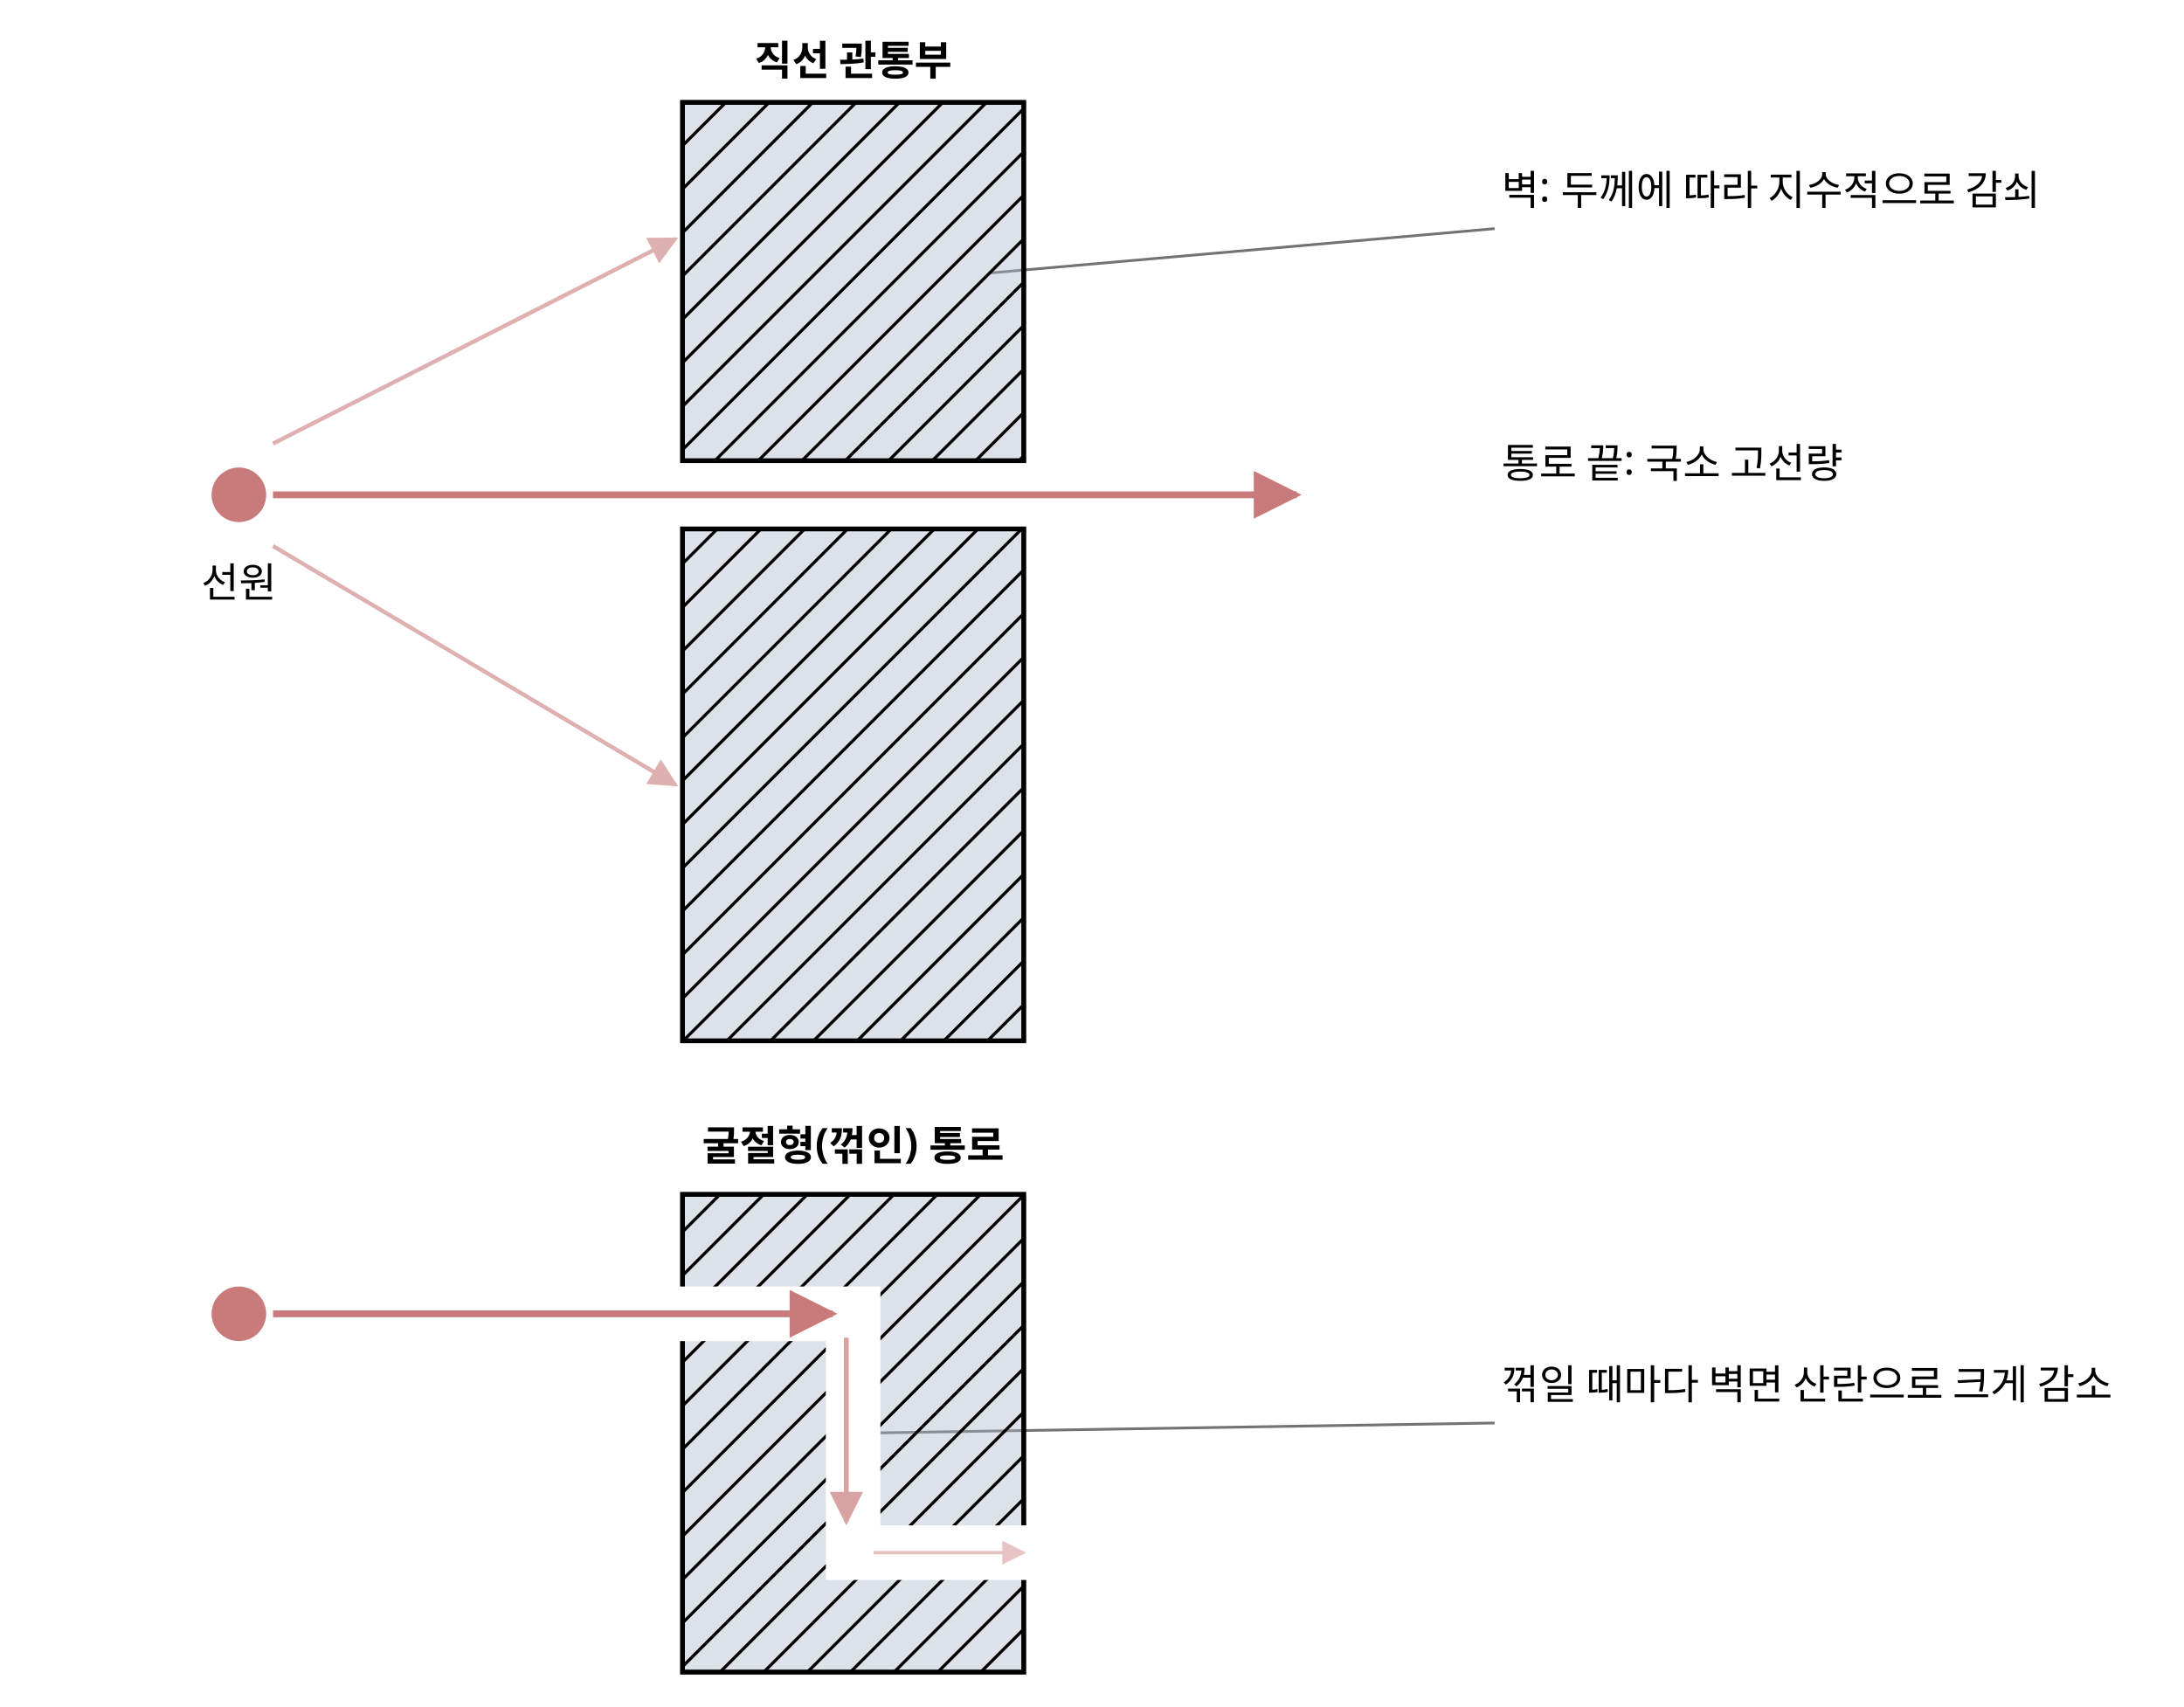
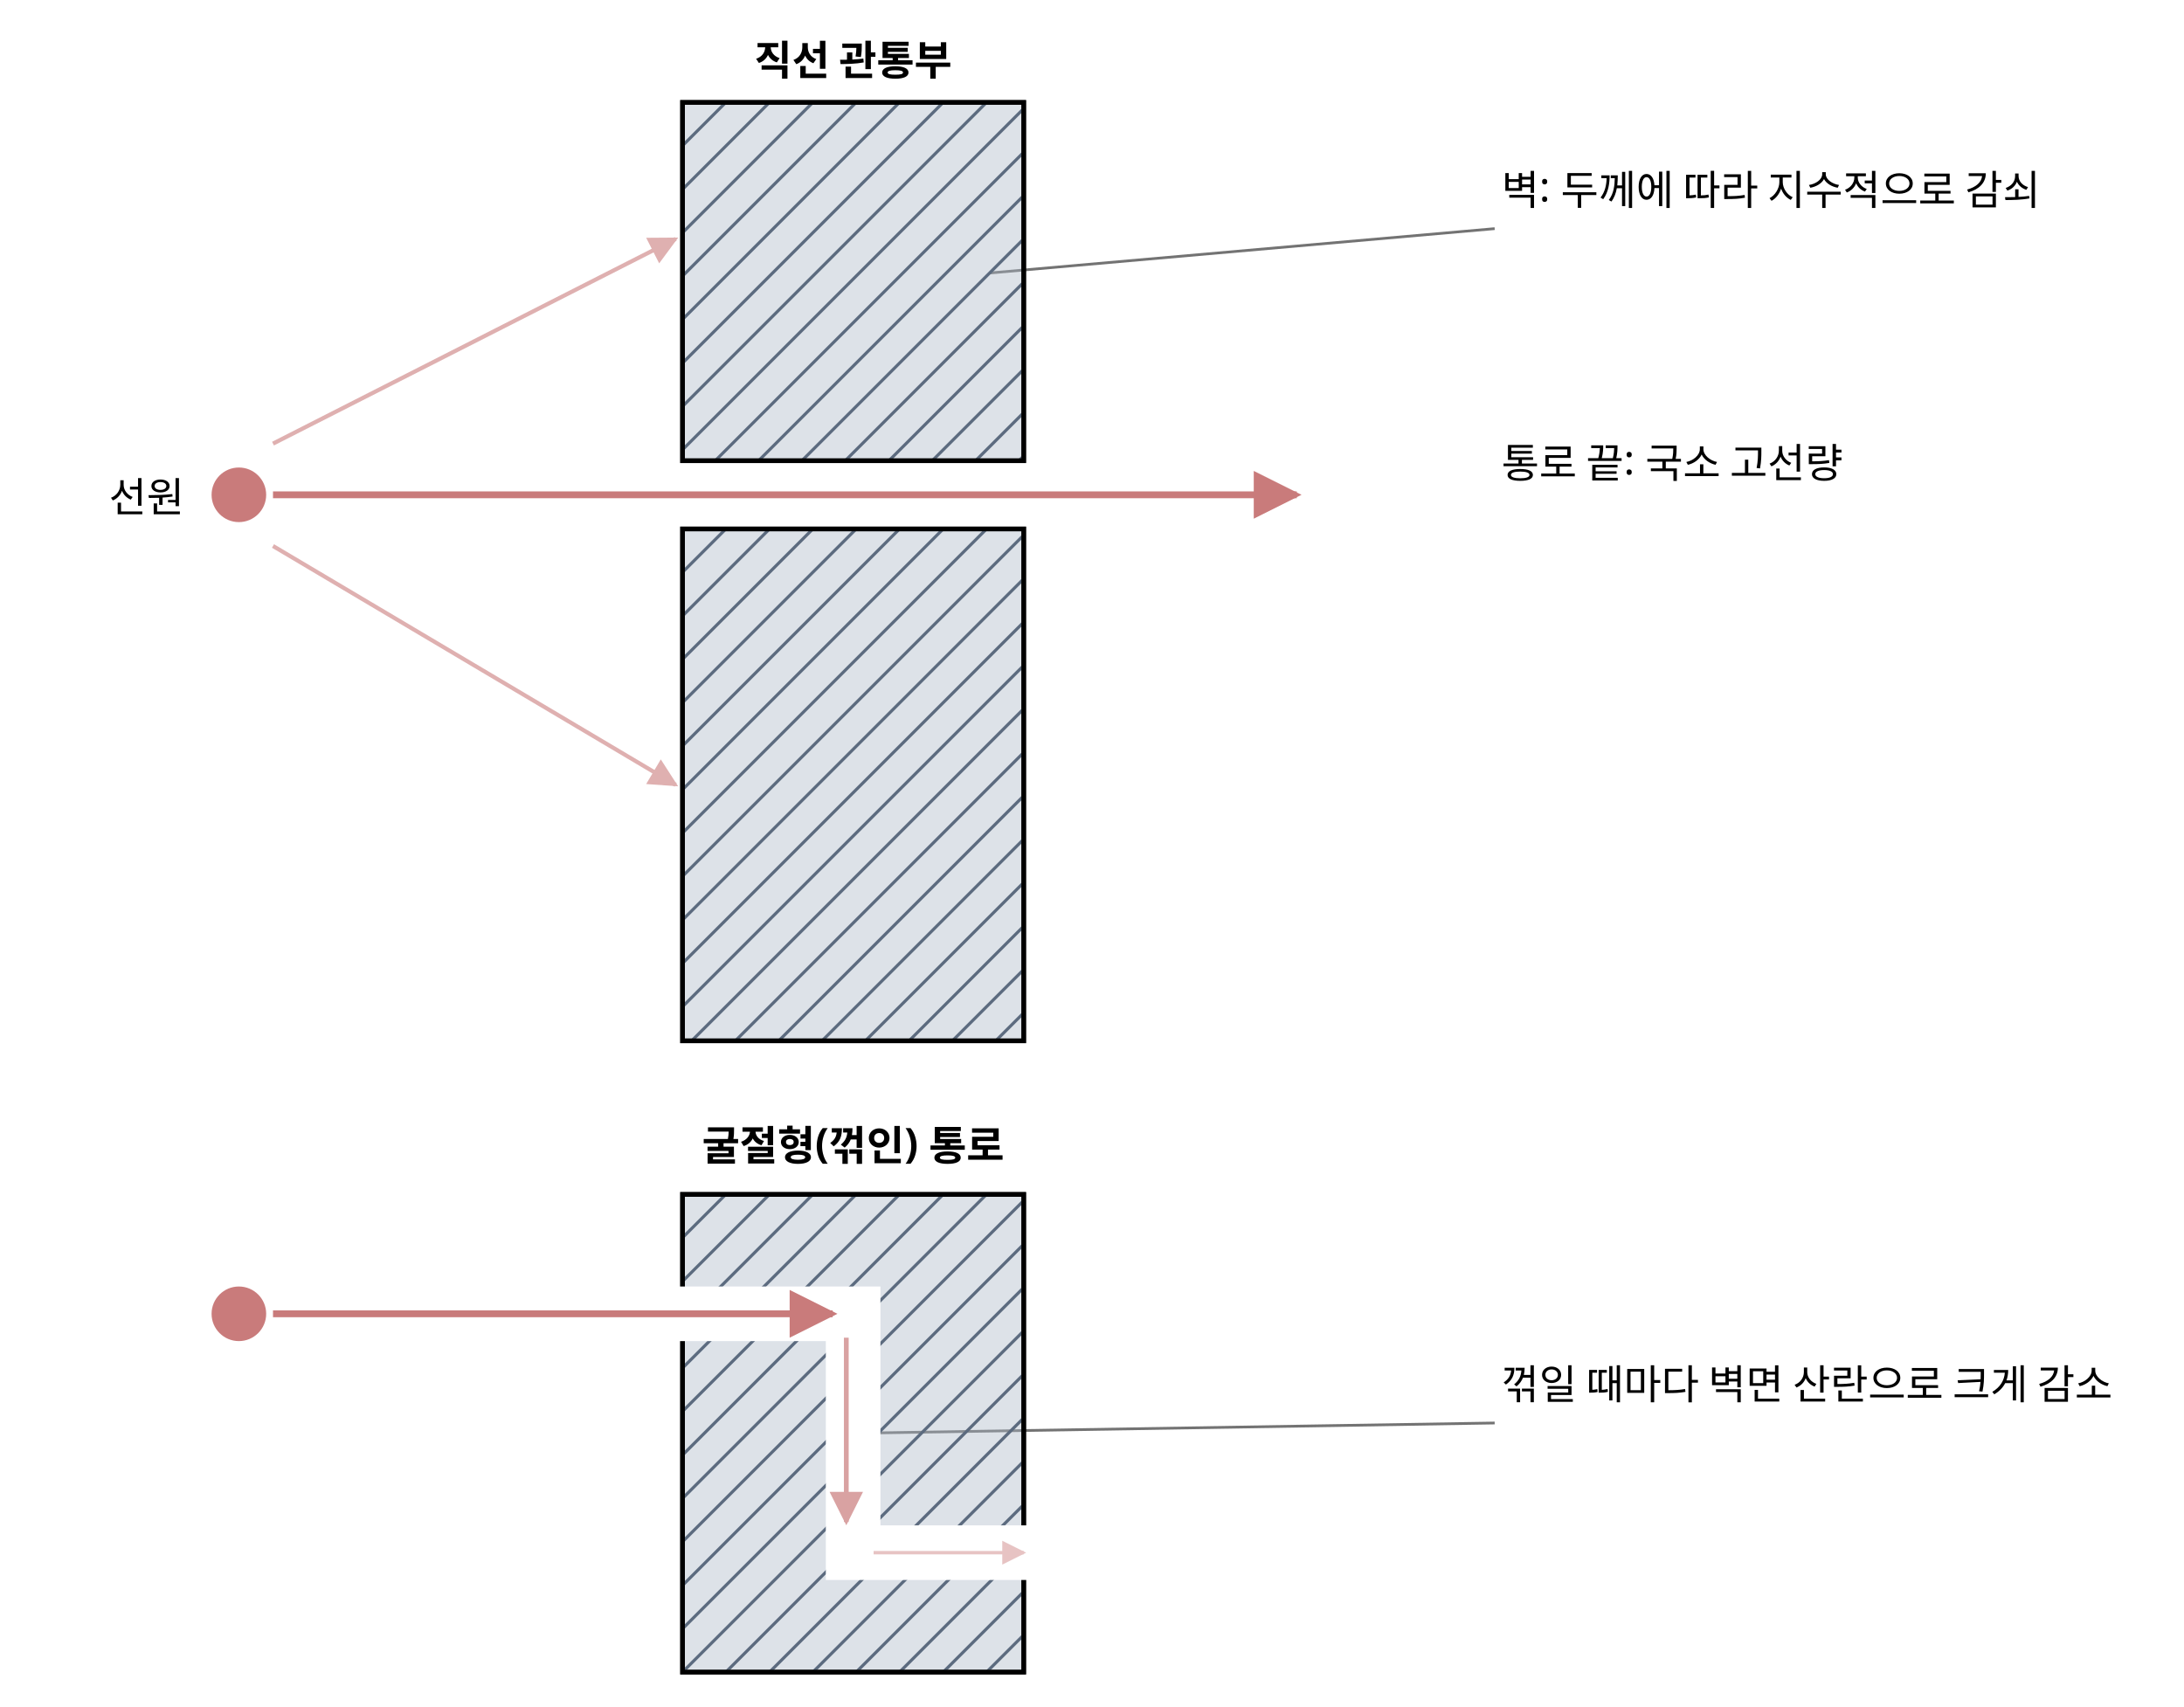
<svg xmlns="http://www.w3.org/2000/svg" class="si si-illus" viewBox="0 0 640 500" style="max-width:640px;color:var(--si-ink,var(--text,#1f2328))" role="img" aria-labelledby="radiation-streaming-path-t" font-family="'Pretendard','Noto Sans KR','Apple SD Gothic Neo',sans-serif" font-size="13" fill="currentColor">
  <defs>
    <marker id="radiation-streaming-path-ar" viewBox="0 0 10 10" refX="9" refY="5" markerWidth="7" markerHeight="7" orient="auto-start-reverse">
      <path d="M0,0L10,5L0,10z" style="fill:var(--si-rose-s,#c97b7b)" />
    </marker>
-     <clipPath id="radiation-streaming-path-clip0">
-       <polygon points="200,30 300,30 300,135 200,135" />
-     </clipPath>
-     <clipPath id="radiation-streaming-path-clip1">
-       <polygon points="200,155 300,155 300,305 200,305" />
-     </clipPath>
-     <clipPath id="radiation-streaming-path-clip2">
-       <polygon points="200,350 300,350 300,490 200,490" />
-     </clipPath>
  </defs>
  <line x1="250" y1="420" x2="438" y2="417" class="si-leader" style="stroke:currentColor" stroke-opacity="0.55" stroke-width="0.8" />
  <line x1="290" y1="80" x2="438" y2="67" class="si-leader" style="stroke:currentColor" stroke-opacity="0.55" stroke-width="0.8" />
  <rect x="200" y="30" width="100" height="105" style="stroke:currentColor;fill:var(--si-gray-s,#aab6c6)" stroke-width="1.2" fill-opacity="0.4" />
-   <path d="M134.7,82.5L250,-32.8M141.1,88.9L256.4,-26.4M147.5,95.2L262.7,-20M153.8,101.6L269.1,-13.7M160.2,108L275.5,-7.3M166.6,114.3L281.8,-0.9M172.9,120.7L288.2,5.4M179.3,127L294.5,11.8M185.7,133.4L300.9,18.2M192,139.8L307.3,24.5M198.4,146.1L313.6,30.9M204.7,152.5L320,37.2M211.1,158.9L326.4,43.6M217.5,165.2L332.7,50M223.8,171.6L339.1,56.3M230.2,178L345.5,62.7M236.6,184.3L351.8,69.1M242.9,190.7L358.2,75.4M249.3,197.1L364.6,81.8" clip-path="url(#radiation-streaming-path-clip0)" style="stroke:currentColor;fill:none" stroke-width="0.9" />
-   <polygon points="200,30 300,30 300,135 200,135" style="stroke:currentColor;fill:none" stroke-width="1.4" />
+   <path d="M200.0 42.7 L212.7 30.0 M200.0 55.5 L225.5 30.0 M200.0 68.2 L238.2 30.0 M200.0 80.9 L250.9 30.0 M200.0 93.6 L263.6 30.0 M200.0 106.4 L276.4 30.0 M200.0 119.1 L289.1 30.0 M200.0 131.8 L300.0 31.8 M209.6 135.0 L300.0 44.6 M222.3 135.0 L300.0 57.3 M235.0 135.0 L300.0 70.0 M247.7 135.0 L300.0 82.7 M260.5 135.0 L300.0 95.5 M273.2 135.0 L300.0 108.2 M285.9 135.0 L300.0 120.9 M298.6 135.0 L300.0 133.6" style="stroke:var(--si-general,#5c6b7f);fill:none" stroke-width="0.9" />
+   <rect x="200" y="30" width="100" height="105" style="stroke:currentColor;fill:none" stroke-width="1.4" />
  <rect x="200" y="155" width="100" height="150" style="stroke:currentColor;fill:var(--si-gray-s,#aab6c6)" stroke-width="1.2" fill-opacity="0.4" />
-   <path d="M109.8,230L250,89.8M116.2,236.4L256.4,96.2M122.5,242.7L262.7,102.5M128.9,249.1L269.1,108.9M135.3,255.5L275.5,115.3M141.6,261.8L281.8,121.6M148,268.2L288.2,128M154.3,274.5L294.5,134.3M160.7,280.9L300.9,140.7M167.1,287.3L307.3,147.1M173.4,293.6L313.6,153.4M179.8,300L320,159.8M186.2,306.4L326.4,166.2M192.5,312.7L332.7,172.5M198.9,319.1L339.1,178.9M205.3,325.5L345.5,185.3M211.6,331.8L351.8,191.6M218,338.2L358.2,198M224.3,344.6L364.6,204.3M230.7,350.9L370.9,210.7M237.1,357.3L377.3,217.1M243.4,363.6L383.6,223.4M249.8,370L390,229.8" clip-path="url(#radiation-streaming-path-clip1)" style="stroke:currentColor;fill:none" stroke-width="0.9" />
-   <polygon points="200,155 300,155 300,305 200,305" style="stroke:currentColor;fill:none" stroke-width="1.4" />
+   <path d="M200.0 167.7 L212.7 155.0 M200.0 180.5 L225.5 155.0 M200.0 193.2 L238.2 155.0 M200.0 205.9 L250.9 155.0 M200.0 218.6 L263.6 155.0 M200.0 231.4 L276.4 155.0 M200.0 244.1 L289.1 155.0 M200.0 256.8 L300.0 156.8 M200.0 269.6 L300.0 169.6 M200.0 282.3 L300.0 182.3 M200.0 295.0 L300.0 195.0 M202.7 305.0 L300.0 207.7 M215.5 305.0 L300.0 220.5 M228.2 305.0 L300.0 233.2 M240.9 305.0 L300.0 245.9 M253.6 305.0 L300.0 258.6 M266.4 305.0 L300.0 271.4 M279.1 305.0 L300.0 284.1 M291.8 305.0 L300.0 296.8" style="stroke:var(--si-general,#5c6b7f);fill:none" stroke-width="0.9" />
+   <rect x="200" y="155" width="100" height="150" style="stroke:currentColor;fill:none" stroke-width="1.4" />
  <circle cx="70" cy="145" r="8" style="stroke:none;fill:var(--si-rose-s,#c97b7b)" stroke-width="1.6" />
-   <text x="70" y="175" text-anchor="middle" font-size="12">선원</text>
+   <text x="54" y="150" text-anchor="end" font-size="12">선원</text>
  <line x1="80" y1="145" x2="380" y2="145" style="stroke:var(--si-rose-s,#c97b7b);fill:none" stroke-width="2" marker-end="url(#radiation-streaming-path-ar)" />
  <line x1="80" y1="130" x2="198" y2="70" style="stroke:var(--si-rose-s,#c97b7b);fill:none" stroke-width="1.2" opacity="0.6" marker-end="url(#radiation-streaming-path-ar)" />
  <line x1="80" y1="160" x2="198" y2="230" style="stroke:var(--si-rose-s,#c97b7b);fill:none" stroke-width="1.2" opacity="0.6" marker-end="url(#radiation-streaming-path-ar)" />
  <text x="440" y="140" font-size="12">통로 끝: 국소 고선량</text>
  <text x="250" y="22" text-anchor="middle" font-size="12" font-weight="700">직선 관통부</text>
  <rect x="200" y="350" width="100" height="140" style="stroke:currentColor;fill:var(--si-gray-s,#aab6c6)" stroke-width="1.2" fill-opacity="0.4" />
-   <path d="M115.6,420L250,285.6M122,426.4L256.4,292M128.3,432.7L262.7,298.3M134.7,439.1L269.1,304.7M141.1,445.5L275.5,311.1M147.4,451.8L281.8,317.4M153.8,458.2L288.2,323.8M160.2,464.5L294.5,330.2M166.5,470.9L300.9,336.5M172.9,477.3L307.3,342.9M179.3,483.6L313.6,349.3M185.6,490L320,355.6M192,496.4L326.4,362M198.3,502.7L332.7,368.3M204.7,509.1L339.1,374.7M211.1,515.5L345.5,381.1M217.4,521.8L351.8,387.4M223.8,528.2L358.2,393.8M230.2,534.6L364.6,400.2M236.5,540.9L370.9,406.5M242.9,547.3L377.3,412.9M249.3,553.6L383.6,419.3" clip-path="url(#radiation-streaming-path-clip2)" style="stroke:currentColor;fill:none" stroke-width="0.9" />
-   <polygon points="200,350 300,350 300,490 200,490" style="stroke:currentColor;fill:none" stroke-width="1.4" />
+   <path d="M200.0 362.7 L212.7 350.0 M200.0 375.5 L225.5 350.0 M200.0 388.2 L238.2 350.0 M200.0 400.9 L250.9 350.0 M200.0 413.6 L263.6 350.0 M200.0 426.4 L276.4 350.0 M200.0 439.1 L289.1 350.0 M200.0 451.8 L300.0 351.8 M200.0 464.6 L300.0 364.6 M200.0 477.3 L300.0 377.3 M200.0 490.0 L300.0 390.0 M212.7 490.0 L300.0 402.7 M225.5 490.0 L300.0 415.5 M238.2 490.0 L300.0 428.2 M250.9 490.0 L300.0 440.9 M263.6 490.0 L300.0 453.6 M276.4 490.0 L300.0 466.4 M289.1 490.0 L300.0 479.1" style="stroke:var(--si-general,#5c6b7f);fill:none" stroke-width="0.9" />
+   <rect x="200" y="350" width="100" height="140" style="stroke:currentColor;fill:none" stroke-width="1.4" />
  <polyline points="198,385 250,385 250,455 302,455" style="stroke:var(--si-bg,#ffffff);fill:none" stroke-width="16" />
  <circle cx="70" cy="385" r="8" style="stroke:none;fill:var(--si-rose-s,#c97b7b)" stroke-width="1.6" />
  <line x1="80" y1="385" x2="244" y2="385" style="stroke:var(--si-rose-s,#c97b7b);fill:none" stroke-width="2" marker-end="url(#radiation-streaming-path-ar)" />
  <line x1="248" y1="392" x2="248" y2="446" style="stroke:var(--si-rose-s,#c97b7b);fill:none" stroke-width="1.4" opacity="0.7" marker-end="url(#radiation-streaming-path-ar)" />
  <line x1="256" y1="455" x2="300" y2="455" style="stroke:var(--si-rose-s,#c97b7b);fill:none" stroke-width="1" opacity="0.45" marker-end="url(#radiation-streaming-path-ar)" />
  <text x="250" y="340" text-anchor="middle" font-size="12" font-weight="700">굴절형(꺾인) 통로</text>
  <text x="440" y="410" font-size="12">꺾일 때마다 벽면 산란으로 크게 감소</text>
  <text x="440" y="60" font-size="12">벽: 두께에 따라 지수적으로 감쇠</text>
</svg>
